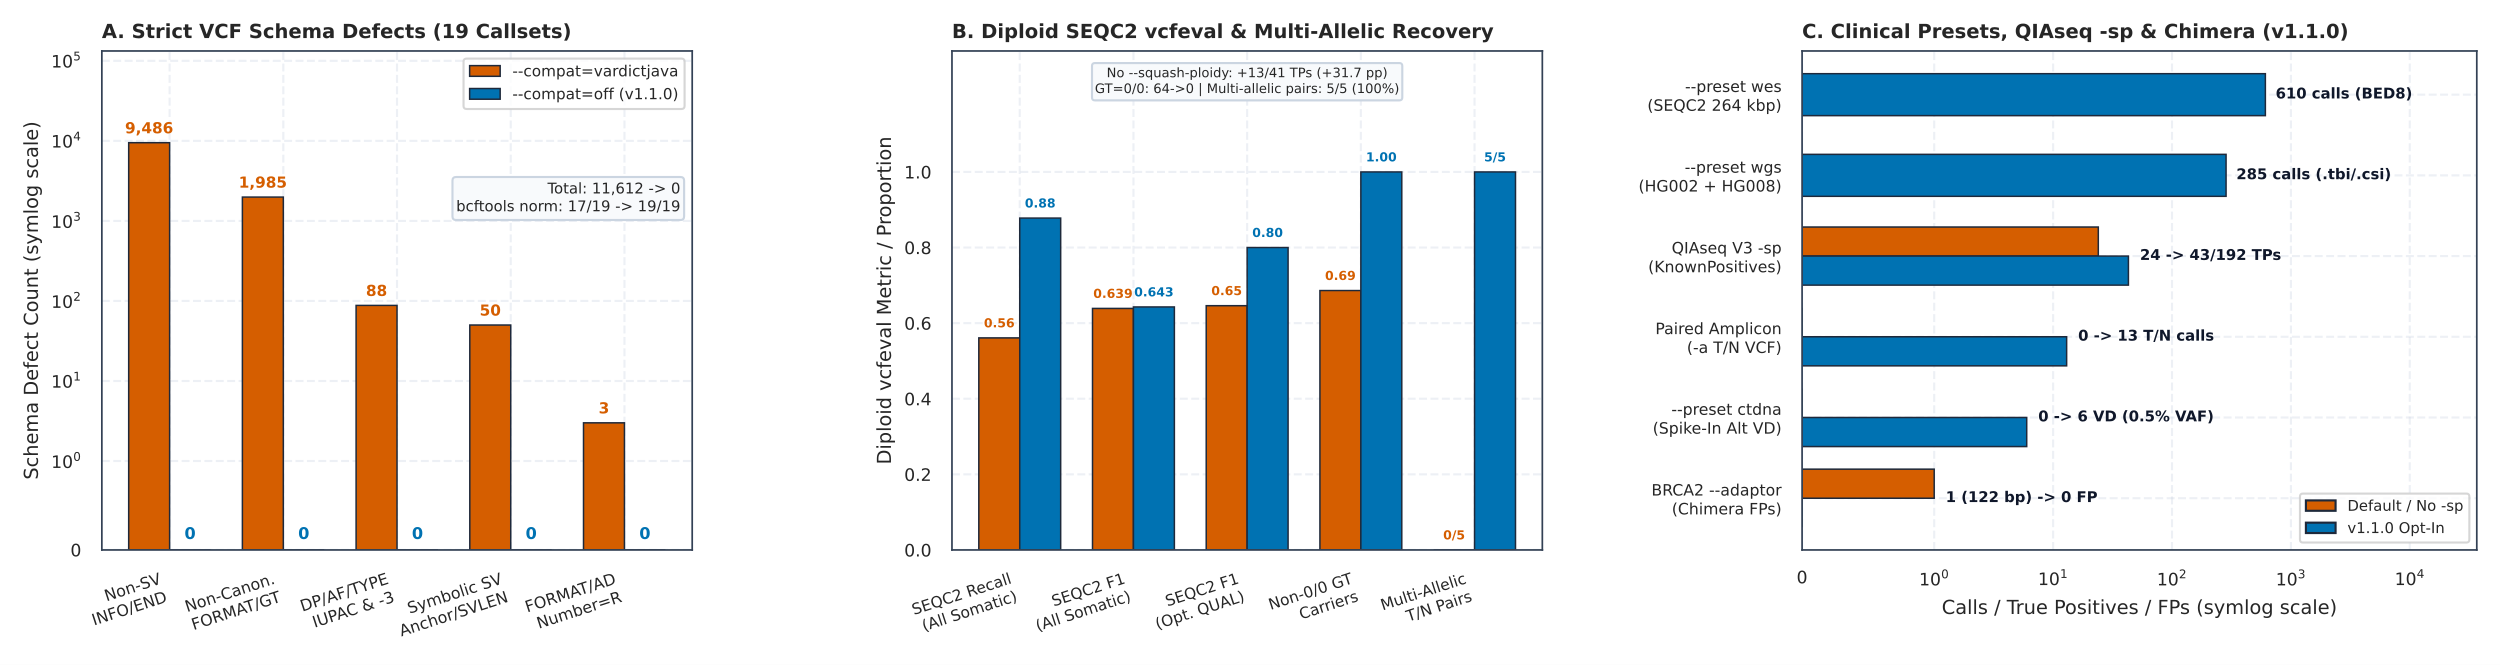
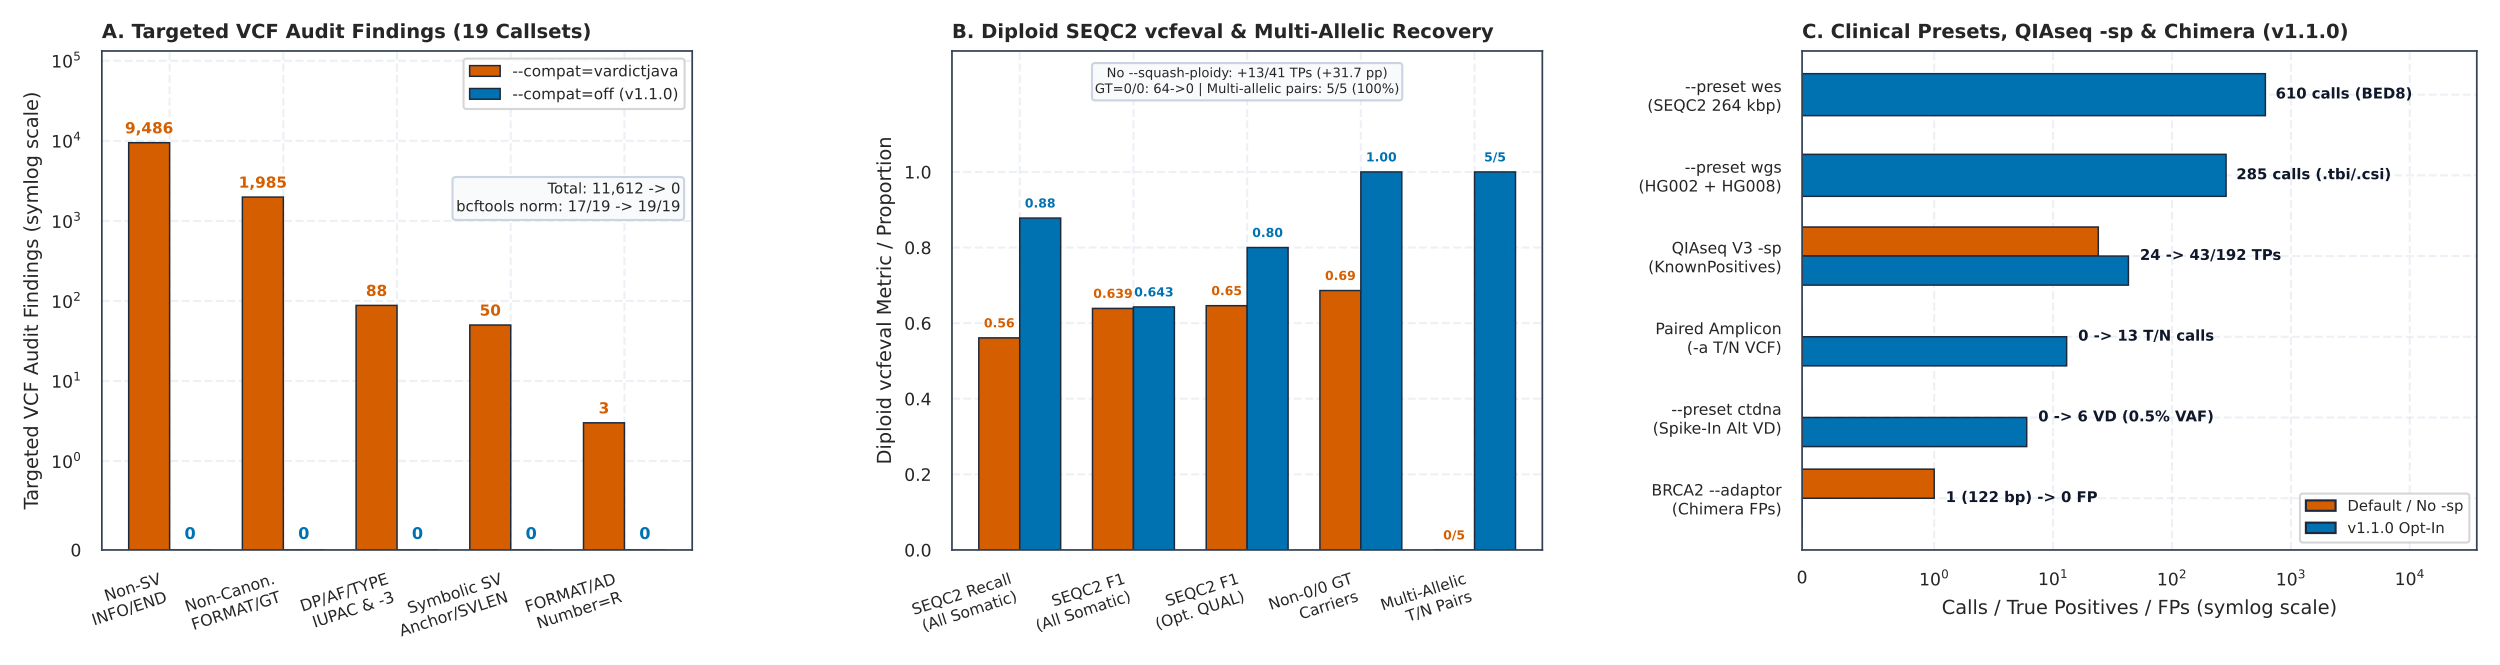
<svg xmlns="http://www.w3.org/2000/svg" width="1163.021pt" height="309.313pt" viewBox="0 0 1163.021 309.313" version="1.1">
  <defs>
    <style type="text/css">*{stroke-linejoin: round; stroke-linecap: butt}</style>
  </defs>
  <g id="figure_1">
    <g id="patch_1">
      <path d="M 0 309.313  L 1163.021 309.313  L 1163.021 0  L 0 0  z " style="fill: #ffffff" />
    </g>
    <g id="axes_1">
      <g id="patch_2">
        <path d="M 47.381 255.843  L 322.021 255.843  L 322.021 23.715  L 47.381 23.715  z " style="fill: #ffffff" />
      </g>
      <g id="matplotlib.axis_1">
        <g id="xtick_1">
          <g id="line2d_1">
            <path d="M 78.907 255.843  L 78.907 23.715  " clip-path="url(#p46b83d0765)" style="fill: none; stroke-dasharray: 3.7,1.6; stroke-dashoffset: 0; stroke: #cbd5e1; stroke-opacity: 0.35" />
          </g>
          <g id="text_1">
            <text style="font-size: 7.4px; font-family: 'DejaVu Sans'; fill: #262626" transform="translate(49.5315 279.7943) rotate(-18)">Non-SV</text>
            <text style="font-size: 7.4px; font-family: 'DejaVu Sans'; fill: #262626" transform="translate(43.69757 291.0283) rotate(-18)">INFO/END</text>
          </g>
        </g>
        <g id="xtick_2">
          <g id="line2d_2">
            <path d="M 131.804 255.843  L 131.804 23.715  " clip-path="url(#p46b83d0765)" style="fill: none; stroke-dasharray: 3.7,1.6; stroke-dashoffset: 0; stroke: #cbd5e1; stroke-opacity: 0.35" />
          </g>
          <g id="text_2">
            <text style="font-size: 7.4px; font-family: 'DejaVu Sans'; fill: #262626" transform="translate(87.01996 284.8008) rotate(-18)">Non-Canon.</text>
            <text style="font-size: 7.4px; font-family: 'DejaVu Sans'; fill: #262626" transform="translate(90.03719 293.1589) rotate(-18)">FORMAT/GT</text>
          </g>
        </g>
        <g id="xtick_3">
          <g id="line2d_3">
            <path d="M 184.701 255.843  L 184.701 23.715  " clip-path="url(#p46b83d0765)" style="fill: none; stroke-dasharray: 3.7,1.6; stroke-dashoffset: 0; stroke: #cbd5e1; stroke-opacity: 0.35" />
          </g>
          <g id="text_3">
            <text style="font-size: 7.4px; font-family: 'DejaVu Sans'; fill: #262626" transform="translate(140.6239 284.571) rotate(-18)">DP/AF/TYPE</text>
            <text style="font-size: 7.4px; font-family: 'DejaVu Sans'; fill: #262626" transform="translate(146.3177 292.0595) rotate(-18)">IUPAC &amp; -3</text>
          </g>
        </g>
        <g id="xtick_4">
          <g id="line2d_4">
            <path d="M 237.598 255.843  L 237.598 23.715  " clip-path="url(#p46b83d0765)" style="fill: none; stroke-dasharray: 3.7,1.6; stroke-dashoffset: 0; stroke: #cbd5e1; stroke-opacity: 0.35" />
          </g>
          <g id="text_4">
            <text style="font-size: 7.4px; font-family: 'DejaVu Sans'; fill: #262626" transform="translate(190.5131 285.5488) rotate(-18)">Symbolic SV</text>
            <text style="font-size: 7.4px; font-family: 'DejaVu Sans'; fill: #262626" transform="translate(186.7291 296.1174) rotate(-18)">Anchor/SVLEN</text>
          </g>
        </g>
        <g id="xtick_5">
          <g id="line2d_5">
            <path d="M 290.495 255.843  L 290.495 23.715  " clip-path="url(#p46b83d0765)" style="fill: none; stroke-dasharray: 3.7,1.6; stroke-dashoffset: 0; stroke: #cbd5e1; stroke-opacity: 0.35" />
          </g>
          <g id="text_5">
            <text style="font-size: 7.4px; font-family: 'DejaVu Sans'; fill: #262626" transform="translate(245.2508 284.9501) rotate(-18)">FORMAT/AD</text>
            <text style="font-size: 7.4px; font-family: 'DejaVu Sans'; fill: #262626" transform="translate(250.6566 292.5328) rotate(-18)">Number=R</text>
          </g>
        </g>
      </g>
      <g id="matplotlib.axis_2">
        <g id="ytick_1">
          <g id="line2d_6">
            <path d="M 47.381 255.843  L 322.021 255.843  " clip-path="url(#p46b83d0765)" style="fill: none; stroke-dasharray: 3.7,1.6; stroke-dashoffset: 0; stroke: #cbd5e1; stroke-opacity: 0.35" />
          </g>
          <g id="text_6">
            <g style="fill: #262626" transform="translate(32.7607 258.8816)">
              <text>
                <tspan x="0" y="-0.062" style="font-size: 8px; font-family: 'DejaVu Sans'; fill: #262626">0</tspan>
              </text>
            </g>
          </g>
        </g>
        <g id="ytick_2">
          <g id="line2d_7">
            <path d="M 47.381 214.472  L 322.021 214.472  " clip-path="url(#p46b83d0765)" style="fill: none; stroke-dasharray: 3.7,1.6; stroke-dashoffset: 0; stroke: #cbd5e1; stroke-opacity: 0.35" />
          </g>
          <g id="text_7">
            <g style="fill: #262626" transform="translate(23.8007 218.2316)">
              <text>
                <tspan x="0" y="-0.54" style="font-size: 8px; font-family: 'DejaVu Sans'; fill: #262626">1</tspan>
                <tspan x="5.09" y="-0.54" style="font-size: 8px; font-family: 'DejaVu Sans'; fill: #262626">0</tspan>
                <tspan x="10.256" y="-3.844" style="font-size: 5.6px; font-family: 'DejaVu Sans'; fill: #262626">0</tspan>
              </text>
            </g>
          </g>
        </g>
        <g id="ytick_3">
          <g id="line2d_8">
            <path d="M 47.381 177.238  L 322.021 177.238  " clip-path="url(#p46b83d0765)" style="fill: none; stroke-dasharray: 3.7,1.6; stroke-dashoffset: 0; stroke: #cbd5e1; stroke-opacity: 0.35" />
          </g>
          <g id="text_8">
            <g style="fill: #262626" transform="translate(23.8007 180.9577)">
              <text>
                <tspan x="0" y="-0.616" style="font-size: 8px; font-family: 'DejaVu Sans'; fill: #262626">1</tspan>
                <tspan x="5.09" y="-0.616" style="font-size: 8px; font-family: 'DejaVu Sans'; fill: #262626">0</tspan>
                <tspan x="10.256" y="-3.92" style="font-size: 5.6px; font-family: 'DejaVu Sans'; fill: #262626">1</tspan>
              </text>
            </g>
          </g>
        </g>
        <g id="ytick_4">
          <g id="line2d_9">
            <path d="M 47.381 140.004  L 322.021 140.004  " clip-path="url(#p46b83d0765)" style="fill: none; stroke-dasharray: 3.7,1.6; stroke-dashoffset: 0; stroke: #cbd5e1; stroke-opacity: 0.35" />
          </g>
          <g id="text_9">
            <g style="fill: #262626" transform="translate(23.8007 143.7638)">
              <text>
                <tspan x="0" y="-0.54" style="font-size: 8px; font-family: 'DejaVu Sans'; fill: #262626">1</tspan>
                <tspan x="5.09" y="-0.54" style="font-size: 8px; font-family: 'DejaVu Sans'; fill: #262626">0</tspan>
                <tspan x="10.256" y="-3.844" style="font-size: 5.6px; font-family: 'DejaVu Sans'; fill: #262626">2</tspan>
              </text>
            </g>
          </g>
        </g>
        <g id="ytick_5">
          <g id="line2d_10">
            <path d="M 47.381 102.77  L 322.021 102.77  " clip-path="url(#p46b83d0765)" style="fill: none; stroke-dasharray: 3.7,1.6; stroke-dashoffset: 0; stroke: #cbd5e1; stroke-opacity: 0.35" />
          </g>
          <g id="text_10">
            <g style="fill: #262626" transform="translate(23.8007 106.53)">
              <text>
                <tspan x="0" y="-0.54" style="font-size: 8px; font-family: 'DejaVu Sans'; fill: #262626">1</tspan>
                <tspan x="5.09" y="-0.54" style="font-size: 8px; font-family: 'DejaVu Sans'; fill: #262626">0</tspan>
                <tspan x="10.256" y="-3.844" style="font-size: 5.6px; font-family: 'DejaVu Sans'; fill: #262626">3</tspan>
              </text>
            </g>
          </g>
        </g>
        <g id="ytick_6">
          <g id="line2d_11">
            <path d="M 47.381 65.536  L 322.021 65.536  " clip-path="url(#p46b83d0765)" style="fill: none; stroke-dasharray: 3.7,1.6; stroke-dashoffset: 0; stroke: #cbd5e1; stroke-opacity: 0.35" />
          </g>
          <g id="text_11">
            <g style="fill: #262626" transform="translate(23.8007 69.25609)">
              <text>
                <tspan x="0" y="-0.616" style="font-size: 8px; font-family: 'DejaVu Sans'; fill: #262626">1</tspan>
                <tspan x="5.09" y="-0.616" style="font-size: 8px; font-family: 'DejaVu Sans'; fill: #262626">0</tspan>
                <tspan x="10.256" y="-3.92" style="font-size: 5.6px; font-family: 'DejaVu Sans'; fill: #262626">4</tspan>
              </text>
            </g>
          </g>
        </g>
        <g id="ytick_7">
          <g id="line2d_12">
            <path d="M 47.381 28.302  L 322.021 28.302  " clip-path="url(#p46b83d0765)" style="fill: none; stroke-dasharray: 3.7,1.6; stroke-dashoffset: 0; stroke: #cbd5e1; stroke-opacity: 0.35" />
          </g>
          <g id="text_12">
            <g style="fill: #262626" transform="translate(23.8007 32.02221)">
              <text>
                <tspan x="0" y="-0.616" style="font-size: 8px; font-family: 'DejaVu Sans'; fill: #262626">1</tspan>
                <tspan x="5.09" y="-0.616" style="font-size: 8px; font-family: 'DejaVu Sans'; fill: #262626">0</tspan>
                <tspan x="10.256" y="-3.92" style="font-size: 5.6px; font-family: 'DejaVu Sans'; fill: #262626">5</tspan>
              </text>
            </g>
          </g>
        </g>
        <g id="text_13">
-           <text style="font-size: 9px; font-family: 'DejaVu Sans'; text-anchor: middle; fill: #262626" x="17.639" y="139.779" transform="rotate(-90 17.63859 139.7786)">Schema Defect Count (symlog scale)</text>
+           <text style="font-size: 9px; font-family: 'DejaVu Sans'; text-anchor: middle; fill: #262626" x="17.639" y="139.779" transform="rotate(-90 17.63859 139.7786)">Targeted VCF Audit Findings (symlog scale)</text>
        </g>
      </g>
      <g id="patch_3">
        <path d="M 59.864 255.843  L 78.907 255.843  L 78.907 66.389  L 59.864 66.389  z " clip-path="url(#p46b83d0765)" style="fill: #d55e00; stroke: #1e293b; stroke-width: 0.7; stroke-linejoin: miter" />
      </g>
      <g id="patch_4">
        <path d="M 112.761 255.843  L 131.804 255.843  L 131.804 91.683  L 112.761 91.683  z " clip-path="url(#p46b83d0765)" style="fill: #d55e00; stroke: #1e293b; stroke-width: 0.7; stroke-linejoin: miter" />
      </g>
      <g id="patch_5">
        <path d="M 165.658 255.843  L 184.701 255.843  L 184.701 142.071  L 165.658 142.071  z " clip-path="url(#p46b83d0765)" style="fill: #d55e00; stroke: #1e293b; stroke-width: 0.7; stroke-linejoin: miter" />
      </g>
      <g id="patch_6">
        <path d="M 218.555 255.843  L 237.598 255.843  L 237.598 151.212  L 218.555 151.212  z " clip-path="url(#p46b83d0765)" style="fill: #d55e00; stroke: #1e293b; stroke-width: 0.7; stroke-linejoin: miter" />
      </g>
      <g id="patch_7">
        <path d="M 271.452 255.843  L 290.495 255.843  L 290.495 196.707  L 271.452 196.707  z " clip-path="url(#p46b83d0765)" style="fill: #d55e00; stroke: #1e293b; stroke-width: 0.7; stroke-linejoin: miter" />
      </g>
      <g id="patch_8">
        <path d="M 78.907 255.843  L 97.95 255.843  L 97.95 255.843  L 78.907 255.843  z " clip-path="url(#p46b83d0765)" style="fill: #0072b2; stroke: #1e293b; stroke-width: 0.7; stroke-linejoin: miter" />
      </g>
      <g id="patch_9">
        <path d="M 131.804 255.843  L 150.847 255.843  L 150.847 255.843  L 131.804 255.843  z " clip-path="url(#p46b83d0765)" style="fill: #0072b2; stroke: #1e293b; stroke-width: 0.7; stroke-linejoin: miter" />
      </g>
      <g id="patch_10">
        <path d="M 184.701 255.843  L 203.744 255.843  L 203.744 255.843  L 184.701 255.843  z " clip-path="url(#p46b83d0765)" style="fill: #0072b2; stroke: #1e293b; stroke-width: 0.7; stroke-linejoin: miter" />
      </g>
      <g id="patch_11">
        <path d="M 237.598 255.843  L 256.641 255.843  L 256.641 255.843  L 237.598 255.843  z " clip-path="url(#p46b83d0765)" style="fill: #0072b2; stroke: #1e293b; stroke-width: 0.7; stroke-linejoin: miter" />
      </g>
      <g id="patch_12">
        <path d="M 290.495 255.843  L 309.538 255.843  L 309.538 255.843  L 290.495 255.843  z " clip-path="url(#p46b83d0765)" style="fill: #0072b2; stroke: #1e293b; stroke-width: 0.7; stroke-linejoin: miter" />
      </g>
      <g id="patch_13">
        <path d="M 47.381 255.843  L 47.381 23.715  " style="fill: none; stroke: #334155; stroke-width: 0.8; stroke-linejoin: miter; stroke-linecap: square" />
      </g>
      <g id="patch_14">
        <path d="M 322.021 255.843  L 322.021 23.715  " style="fill: none; stroke: #334155; stroke-width: 0.8; stroke-linejoin: miter; stroke-linecap: square" />
      </g>
      <g id="patch_15">
        <path d="M 47.381 255.843  L 322.021 255.843  " style="fill: none; stroke: #334155; stroke-width: 0.8; stroke-linejoin: miter; stroke-linecap: square" />
      </g>
      <g id="patch_16">
        <path d="M 47.381 23.715  L 322.021 23.715  " style="fill: none; stroke: #334155; stroke-width: 0.8; stroke-linejoin: miter; stroke-linecap: square" />
      </g>
      <g id="text_14">
        <text style="font-weight: 700; font-size: 7.1px; font-family: 'DejaVu Sans'; text-anchor: middle; fill: #d55e00" x="69.386" y="62.007" transform="rotate(-0 69.38581 62.00726)">9,486</text>
      </g>
      <g id="text_15">
        <text style="font-weight: 700; font-size: 7.1px; font-family: 'DejaVu Sans'; text-anchor: middle; fill: #d55e00" x="122.283" y="87.301" transform="rotate(-0 122.2827 87.30108)">1,985</text>
      </g>
      <g id="text_16">
        <text style="font-weight: 700; font-size: 7.1px; font-family: 'DejaVu Sans'; text-anchor: middle; fill: #d55e00" x="175.18" y="137.689" transform="rotate(-0 175.1796 137.6889)">88</text>
      </g>
      <g id="text_17">
        <text style="font-weight: 700; font-size: 7.1px; font-family: 'DejaVu Sans'; text-anchor: middle; fill: #d55e00" x="228.076" y="146.83" transform="rotate(-0 228.0765 146.8302)">50</text>
      </g>
      <g id="text_18">
        <text style="font-weight: 700; font-size: 7.1px; font-family: 'DejaVu Sans'; text-anchor: middle; fill: #d55e00" x="280.973" y="192.324" transform="rotate(-0 280.9733 192.3244)">3</text>
      </g>
      <g id="text_19">
        <text style="font-weight: 700; font-size: 7.5px; font-family: 'DejaVu Sans'; text-anchor: middle; fill: #0072b2" x="88.429" y="250.731" transform="rotate(-0 88.42869 250.7311)">0</text>
      </g>
      <g id="text_20">
        <text style="font-weight: 700; font-size: 7.5px; font-family: 'DejaVu Sans'; text-anchor: middle; fill: #0072b2" x="141.326" y="250.731" transform="rotate(-0 141.3256 250.7311)">0</text>
      </g>
      <g id="text_21">
        <text style="font-weight: 700; font-size: 7.5px; font-family: 'DejaVu Sans'; text-anchor: middle; fill: #0072b2" x="194.222" y="250.731" transform="rotate(-0 194.2225 250.7311)">0</text>
      </g>
      <g id="text_22">
        <text style="font-weight: 700; font-size: 7.5px; font-family: 'DejaVu Sans'; text-anchor: middle; fill: #0072b2" x="247.119" y="250.731" transform="rotate(-0 247.1193 250.7311)">0</text>
      </g>
      <g id="text_23">
        <text style="font-weight: 700; font-size: 7.5px; font-family: 'DejaVu Sans'; text-anchor: middle; fill: #0072b2" x="300.016" y="250.731" transform="rotate(-0 300.0162 250.7311)">0</text>
      </g>
      <g id="text_24">
        <g id="patch_17">
          <path d="M 212.217 102.357  L 316.529 102.357  Q 318.254 102.357 318.254 100.632  L 318.254 84.068  Q 318.254 82.343 316.529 82.343  L 212.217 82.343  Q 210.492 82.343 210.492 84.068  L 210.492 100.632  Q 210.492 102.357 212.217 102.357  z " style="fill: #f8fafc; stroke: #cbd5e1; stroke-linejoin: miter" />
        </g>
        <text style="font-size: 6.9px; font-family: 'DejaVu Sans'; fill: #262626" transform="translate(254.7056 90.00145)">Total: 11,612 -&gt; 0</text>
        <text style="font-size: 6.9px; font-family: 'DejaVu Sans'; fill: #262626" transform="translate(212.2167 98.28334)">bcftools norm: 17/19 -&gt; 19/19</text>
      </g>
      <g id="text_25">
-         <text style="font-weight: 700; font-size: 9.1px; font-family: 'DejaVu Sans'; text-anchor: start; fill: #262626" x="47.381" y="17.715" transform="rotate(-0 47.3807 17.71458)">A. Strict VCF Schema Defects (19 Callsets)</text>
+         <text style="font-weight: 700; font-size: 9.1px; font-family: 'DejaVu Sans'; text-anchor: start; fill: #262626" x="47.381" y="17.715" transform="rotate(-0 47.3807 17.71458)">A. Targeted VCF Audit Findings (19 Callsets)</text>
      </g>
      <g id="legend_1">
        <g id="patch_18">
          <path d="M 217.061 50.696  L 317.051 50.696  Q 318.471 50.696 318.471 49.276  L 318.471 28.685  Q 318.471 27.265 317.051 27.265  L 217.061 27.265  Q 215.641 27.265 215.641 28.685  L 215.641 49.276  Q 215.641 50.696 217.061 50.696  z " style="fill: #ffffff; opacity: 0.8; stroke: #cccccc; stroke-linejoin: miter" />
        </g>
        <g id="patch_19">
          <path d="M 218.481 35.499  L 232.681 35.499  L 232.681 30.529  L 218.481 30.529  z " style="fill: #d55e00; stroke: #1e293b; stroke-width: 0.7; stroke-linejoin: miter" />
        </g>
        <g id="text_26">
          <text style="font-size: 7.1px; font-family: 'DejaVu Sans'; text-anchor: start; fill: #262626" x="238.361" y="35.499" transform="rotate(-0 238.3611 35.49947)">--compat=vardictjava</text>
        </g>
        <g id="patch_20">
          <path d="M 218.481 46.15  L 232.681 46.15  L 232.681 41.18  L 218.481 41.18  z " style="fill: #0072b2; stroke: #1e293b; stroke-width: 0.7; stroke-linejoin: miter" />
        </g>
        <g id="text_27">
          <text style="font-size: 7.1px; font-family: 'DejaVu Sans'; text-anchor: start; fill: #262626" x="238.361" y="46.15" transform="rotate(-0 238.3611 46.15002)">--compat=off (v1.1.0)</text>
        </g>
      </g>
    </g>
    <g id="axes_2">
      <g id="patch_21">
        <path d="M 442.863 255.843  L 717.504 255.843  L 717.504 23.715  L 442.863 23.715  z " style="fill: #ffffff" />
      </g>
      <g id="matplotlib.axis_3">
        <g id="xtick_6">
          <g id="line2d_13">
            <path d="M 474.39 255.843  L 474.39 23.715  " clip-path="url(#p651bcf55bf)" style="fill: none; stroke-dasharray: 3.7,1.6; stroke-dashoffset: 0; stroke: #cbd5e1; stroke-opacity: 0.35" />
          </g>
          <g id="text_28">
            <text style="font-size: 7.2px; font-family: 'DejaVu Sans'; fill: #262626" transform="translate(425.1526 286.1155) rotate(-18)">SEQC2 Recall</text>
            <text style="font-size: 7.2px; font-family: 'DejaVu Sans'; fill: #262626" transform="translate(429.8688 293.6698) rotate(-18)">(All Somatic)</text>
          </g>
        </g>
        <g id="xtick_7">
          <g id="line2d_14">
            <path d="M 527.287 255.843  L 527.287 23.715  " clip-path="url(#p651bcf55bf)" style="fill: none; stroke-dasharray: 3.7,1.6; stroke-dashoffset: 0; stroke: #cbd5e1; stroke-opacity: 0.35" />
          </g>
          <g id="text_29">
            <text style="font-size: 7.2px; font-family: 'DejaVu Sans'; fill: #262626" transform="translate(490.1847 282.172) rotate(-18)">SEQC2 F1</text>
            <text style="font-size: 7.2px; font-family: 'DejaVu Sans'; fill: #262626" transform="translate(482.7657 293.6693) rotate(-18)">(All Somatic)</text>
          </g>
        </g>
        <g id="xtick_8">
          <g id="line2d_15">
            <path d="M 580.184 255.843  L 580.184 23.715  " clip-path="url(#p651bcf55bf)" style="fill: none; stroke-dasharray: 3.7,1.6; stroke-dashoffset: 0; stroke: #cbd5e1; stroke-opacity: 0.35" />
          </g>
          <g id="text_30">
            <text style="font-size: 7.2px; font-family: 'DejaVu Sans'; fill: #262626" transform="translate(543.0818 282.172) rotate(-18)">SEQC2 F1</text>
            <text style="font-size: 7.2px; font-family: 'DejaVu Sans'; fill: #262626" transform="translate(538.407 292.777) rotate(-18)">(Opt. QUAL)</text>
          </g>
        </g>
        <g id="xtick_9">
          <g id="line2d_16">
            <path d="M 633.08 255.843  L 633.08 23.715  " clip-path="url(#p651bcf55bf)" style="fill: none; stroke-dasharray: 3.7,1.6; stroke-dashoffset: 0; stroke: #cbd5e1; stroke-opacity: 0.35" />
          </g>
          <g id="text_31">
            <text style="font-size: 7.2px; font-family: 'DejaVu Sans'; fill: #262626" transform="translate(591.0889 283.7607) rotate(-18)">Non-0/0 GT</text>
            <text style="font-size: 7.2px; font-family: 'DejaVu Sans'; fill: #262626" transform="translate(605.3372 288.2179) rotate(-18)">Carriers</text>
          </g>
        </g>
        <g id="xtick_10">
          <g id="line2d_17">
            <path d="M 685.977 255.843  L 685.977 23.715  " clip-path="url(#p651bcf55bf)" style="fill: none; stroke-dasharray: 3.7,1.6; stroke-dashoffset: 0; stroke: #cbd5e1; stroke-opacity: 0.35" />
          </g>
          <g id="text_32">
            <text style="font-size: 7.2px; font-family: 'DejaVu Sans'; fill: #262626" transform="translate(643.2208 284.0098) rotate(-18)">Multi-Allelic</text>
            <text style="font-size: 7.2px; font-family: 'DejaVu Sans'; fill: #262626" transform="translate(655.1291 289.2273) rotate(-18)">T/N Pairs</text>
          </g>
        </g>
      </g>
      <g id="matplotlib.axis_4">
        <g id="ytick_8">
          <g id="line2d_18">
            <path d="M 442.863 255.843  L 717.504 255.843  " clip-path="url(#p651bcf55bf)" style="fill: none; stroke-dasharray: 3.7,1.6; stroke-dashoffset: 0; stroke: #cbd5e1; stroke-opacity: 0.35" />
          </g>
          <g id="text_33">
            <text style="font-size: 8px; font-family: 'DejaVu Sans'; text-anchor: end; fill: #262626" x="433.363" y="258.882" transform="rotate(-0 433.3632 258.8816)">0.0</text>
          </g>
        </g>
        <g id="ytick_9">
          <g id="line2d_19">
            <path d="M 442.863 220.672  L 717.504 220.672  " clip-path="url(#p651bcf55bf)" style="fill: none; stroke-dasharray: 3.7,1.6; stroke-dashoffset: 0; stroke: #cbd5e1; stroke-opacity: 0.35" />
          </g>
          <g id="text_34">
            <text style="font-size: 8px; font-family: 'DejaVu Sans'; text-anchor: end; fill: #262626" x="433.363" y="223.711" transform="rotate(-0 433.3632 223.7107)">0.2</text>
          </g>
        </g>
        <g id="ytick_10">
          <g id="line2d_20">
            <path d="M 442.863 185.501  L 717.504 185.501  " clip-path="url(#p651bcf55bf)" style="fill: none; stroke-dasharray: 3.7,1.6; stroke-dashoffset: 0; stroke: #cbd5e1; stroke-opacity: 0.35" />
          </g>
          <g id="text_35">
            <text style="font-size: 8px; font-family: 'DejaVu Sans'; text-anchor: end; fill: #262626" x="433.363" y="188.54" transform="rotate(-0 433.3632 188.5398)">0.4</text>
          </g>
        </g>
        <g id="ytick_11">
          <g id="line2d_21">
            <path d="M 442.863 150.33  L 717.504 150.33  " clip-path="url(#p651bcf55bf)" style="fill: none; stroke-dasharray: 3.7,1.6; stroke-dashoffset: 0; stroke: #cbd5e1; stroke-opacity: 0.35" />
          </g>
          <g id="text_36">
            <text style="font-size: 8px; font-family: 'DejaVu Sans'; text-anchor: end; fill: #262626" x="433.363" y="153.369" transform="rotate(-0 433.3632 153.3689)">0.6</text>
          </g>
        </g>
        <g id="ytick_12">
          <g id="line2d_22">
            <path d="M 442.863 115.159  L 717.504 115.159  " clip-path="url(#p651bcf55bf)" style="fill: none; stroke-dasharray: 3.7,1.6; stroke-dashoffset: 0; stroke: #cbd5e1; stroke-opacity: 0.35" />
          </g>
          <g id="text_37">
            <text style="font-size: 8px; font-family: 'DejaVu Sans'; text-anchor: end; fill: #262626" x="433.363" y="118.198" transform="rotate(-0 433.3632 118.198)">0.8</text>
          </g>
        </g>
        <g id="ytick_13">
          <g id="line2d_23">
            <path d="M 442.863 79.988  L 717.504 79.988  " clip-path="url(#p651bcf55bf)" style="fill: none; stroke-dasharray: 3.7,1.6; stroke-dashoffset: 0; stroke: #cbd5e1; stroke-opacity: 0.35" />
          </g>
          <g id="text_38">
            <text style="font-size: 8px; font-family: 'DejaVu Sans'; text-anchor: end; fill: #262626" x="433.363" y="83.027" transform="rotate(-0 433.3632 83.0271)">1.0</text>
          </g>
        </g>
        <g id="text_39">
          <text style="font-size: 9px; font-family: 'DejaVu Sans'; text-anchor: middle; fill: #262626" x="414.479" y="139.779" transform="rotate(-90 414.4786 139.7786)">Diploid vcfeval Metric / Proportion</text>
        </g>
      </g>
      <g id="patch_22">
        <path d="M 455.347 255.843  L 474.39 255.843  L 474.39 157.188  L 455.347 157.188  z " clip-path="url(#p651bcf55bf)" style="fill: #d55e00; stroke: #1e293b; stroke-width: 0.7; stroke-linejoin: miter" />
      </g>
      <g id="patch_23">
        <path d="M 508.244 255.843  L 527.287 255.843  L 527.287 143.489  L 508.244 143.489  z " clip-path="url(#p651bcf55bf)" style="fill: #d55e00; stroke: #1e293b; stroke-width: 0.7; stroke-linejoin: miter" />
      </g>
      <g id="patch_24">
        <path d="M 561.141 255.843  L 580.184 255.843  L 580.184 142.205  L 561.141 142.205  z " clip-path="url(#p651bcf55bf)" style="fill: #d55e00; stroke: #1e293b; stroke-width: 0.7; stroke-linejoin: miter" />
      </g>
      <g id="patch_25">
        <path d="M 614.038 255.843  L 633.08 255.843  L 633.08 135.158  L 614.038 135.158  z " clip-path="url(#p651bcf55bf)" style="fill: #d55e00; stroke: #1e293b; stroke-width: 0.7; stroke-linejoin: miter" />
      </g>
      <g id="patch_26">
        <path d="M 666.934 255.843  L 685.977 255.843  L 685.977 255.843  L 666.934 255.843  z " clip-path="url(#p651bcf55bf)" style="fill: #d55e00; stroke: #1e293b; stroke-width: 0.7; stroke-linejoin: miter" />
      </g>
      <g id="patch_27">
        <path d="M 474.39 255.843  L 493.433 255.843  L 493.433 101.442  L 474.39 101.442  z " clip-path="url(#p651bcf55bf)" style="fill: #0072b2; stroke: #1e293b; stroke-width: 0.7; stroke-linejoin: miter" />
      </g>
      <g id="patch_28">
        <path d="M 527.287 255.843  L 546.33 255.843  L 546.33 142.786  L 527.287 142.786  z " clip-path="url(#p651bcf55bf)" style="fill: #0072b2; stroke: #1e293b; stroke-width: 0.7; stroke-linejoin: miter" />
      </g>
      <g id="patch_29">
        <path d="M 580.184 255.843  L 599.226 255.843  L 599.226 115.159  L 580.184 115.159  z " clip-path="url(#p651bcf55bf)" style="fill: #0072b2; stroke: #1e293b; stroke-width: 0.7; stroke-linejoin: miter" />
      </g>
      <g id="patch_30">
        <path d="M 633.08 255.843  L 652.123 255.843  L 652.123 79.988  L 633.08 79.988  z " clip-path="url(#p651bcf55bf)" style="fill: #0072b2; stroke: #1e293b; stroke-width: 0.7; stroke-linejoin: miter" />
      </g>
      <g id="patch_31">
        <path d="M 685.977 255.843  L 705.02 255.843  L 705.02 79.988  L 685.977 79.988  z " clip-path="url(#p651bcf55bf)" style="fill: #0072b2; stroke: #1e293b; stroke-width: 0.7; stroke-linejoin: miter" />
      </g>
      <g id="patch_32">
        <path d="M 442.863 255.843  L 442.863 23.715  " style="fill: none; stroke: #334155; stroke-width: 0.8; stroke-linejoin: miter; stroke-linecap: square" />
      </g>
      <g id="patch_33">
        <path d="M 717.504 255.843  L 717.504 23.715  " style="fill: none; stroke: #334155; stroke-width: 0.8; stroke-linejoin: miter; stroke-linecap: square" />
      </g>
      <g id="patch_34">
        <path d="M 442.863 255.843  L 717.504 255.843  " style="fill: none; stroke: #334155; stroke-width: 0.8; stroke-linejoin: miter; stroke-linecap: square" />
      </g>
      <g id="patch_35">
        <path d="M 442.863 23.715  L 717.504 23.715  " style="fill: none; stroke: #334155; stroke-width: 0.8; stroke-linejoin: miter; stroke-linecap: square" />
      </g>
      <g id="text_40">
        <text style="font-weight: 700; font-size: 5.8px; font-family: 'DejaVu Sans'; text-anchor: middle; fill: #d55e00" x="464.868" y="152.278" transform="rotate(-0 464.8683 152.2777)">0.56</text>
      </g>
      <g id="text_41">
        <text style="font-weight: 700; font-size: 5.8px; font-family: 'DejaVu Sans'; text-anchor: middle; fill: #d55e00" x="517.765" y="138.579" transform="rotate(-0 517.7652 138.5787)">0.639</text>
      </g>
      <g id="text_42">
        <text style="font-weight: 700; font-size: 5.8px; font-family: 'DejaVu Sans'; text-anchor: middle; fill: #d55e00" x="570.662" y="137.295" transform="rotate(-0 570.6621 137.2949)">0.65</text>
      </g>
      <g id="text_43">
        <text style="font-weight: 700; font-size: 5.8px; font-family: 'DejaVu Sans'; text-anchor: middle; fill: #d55e00" x="623.559" y="130.248" transform="rotate(-0 623.559 130.2476)">0.69</text>
      </g>
      <g id="text_44">
        <text style="font-weight: 700; font-size: 5.8px; font-family: 'DejaVu Sans'; text-anchor: middle; fill: #d55e00" x="676.456" y="250.932" transform="rotate(-0 676.4558 250.9321)">0/5</text>
      </g>
      <g id="text_45">
        <text style="font-weight: 700; font-size: 5.8px; font-family: 'DejaVu Sans'; text-anchor: middle; fill: #0072b2" x="483.911" y="96.532" transform="rotate(-0 483.9112 96.53184)">0.88</text>
      </g>
      <g id="text_46">
        <text style="font-weight: 700; font-size: 5.8px; font-family: 'DejaVu Sans'; text-anchor: middle; fill: #0072b2" x="536.808" y="137.875" transform="rotate(-0 536.8081 137.8752)">0.643</text>
      </g>
      <g id="text_47">
        <text style="font-weight: 700; font-size: 5.8px; font-family: 'DejaVu Sans'; text-anchor: middle; fill: #0072b2" x="589.705" y="110.248" transform="rotate(-0 589.705 110.2485)">0.80</text>
      </g>
      <g id="text_48">
        <text style="font-weight: 700; font-size: 5.8px; font-family: 'DejaVu Sans'; text-anchor: middle; fill: #0072b2" x="642.602" y="75.078" transform="rotate(-0 642.6018 75.07758)">1.00</text>
      </g>
      <g id="text_49">
        <text style="font-weight: 700; font-size: 5.8px; font-family: 'DejaVu Sans'; text-anchor: middle; fill: #0072b2" x="695.499" y="75.078" transform="rotate(-0 695.4987 75.07758)">5/5</text>
      </g>
      <g id="text_50">
        <g id="patch_36">
          <path d="M 509.354 46.69  L 651.013 46.69  Q 652.355 46.69 652.355 45.348  L 652.355 30.678  Q 652.355 29.336 651.013 29.336  L 509.354 29.336  Q 508.012 29.336 508.012 30.678  L 508.012 45.348  Q 508.012 46.69 509.354 46.69  z " style="fill: #f8fafc; stroke: #cbd5e1; stroke-linejoin: miter" />
        </g>
        <text style="font-size: 6.1px; font-family: 'DejaVu Sans'; fill: #262626" transform="translate(514.8125 35.92406)">No --squash-ploidy: +13/41 TPs (+31.7 pp)</text>
        <text style="font-size: 6.1px; font-family: 'DejaVu Sans'; fill: #262626" transform="translate(509.3544 43.27242)">GT=0/0: 64-&gt;0 | Multi-allelic pairs: 5/5 (100%)</text>
      </g>
      <g id="text_51">
        <text style="font-weight: 700; font-size: 9.1px; font-family: 'DejaVu Sans'; text-anchor: start; fill: #262626" x="442.863" y="17.715" transform="rotate(-0 442.8632 17.71458)">B. Diploid SEQC2 vcfeval &amp; Multi-Allelic Recovery</text>
      </g>
    </g>
    <g id="axes_3">
      <g id="patch_37">
        <path d="M 838.346 255.843  L 1152.221 255.843  L 1152.221 23.715  L 838.346 23.715  z " style="fill: #ffffff" />
      </g>
      <g id="matplotlib.axis_5">
        <g id="xtick_11">
          <g id="line2d_24">
            <path d="M 838.346 255.843  L 838.346 23.715  " clip-path="url(#p02331c01e7)" style="fill: none; stroke-dasharray: 3.7,1.6; stroke-dashoffset: 0; stroke: #cbd5e1; stroke-opacity: 0.35" />
          </g>
          <g id="text_52">
            <g style="fill: #262626" transform="translate(835.7857 271.4207)">
              <text>
                <tspan x="0" y="-0.062" style="font-size: 8px; font-family: 'DejaVu Sans'; fill: #262626">0</tspan>
              </text>
            </g>
          </g>
        </g>
        <g id="xtick_12">
          <g id="line2d_25">
            <path d="M 899.804 255.843  L 899.804 23.715  " clip-path="url(#p02331c01e7)" style="fill: none; stroke-dasharray: 3.7,1.6; stroke-dashoffset: 0; stroke: #cbd5e1; stroke-opacity: 0.35" />
          </g>
          <g id="text_53">
            <g style="fill: #262626" transform="translate(892.7639 272.8626)">
              <text>
                <tspan x="0" y="-0.54" style="font-size: 8px; font-family: 'DejaVu Sans'; fill: #262626">1</tspan>
                <tspan x="5.09" y="-0.54" style="font-size: 8px; font-family: 'DejaVu Sans'; fill: #262626">0</tspan>
                <tspan x="10.256" y="-3.844" style="font-size: 5.6px; font-family: 'DejaVu Sans'; fill: #262626">0</tspan>
              </text>
            </g>
          </g>
        </g>
        <g id="xtick_13">
          <g id="line2d_26">
            <path d="M 955.116 255.843  L 955.116 23.715  " clip-path="url(#p02331c01e7)" style="fill: none; stroke-dasharray: 3.7,1.6; stroke-dashoffset: 0; stroke: #cbd5e1; stroke-opacity: 0.35" />
          </g>
          <g id="text_54">
            <g style="fill: #262626" transform="translate(948.0762 272.7826)">
              <text>
                <tspan x="0" y="-0.616" style="font-size: 8px; font-family: 'DejaVu Sans'; fill: #262626">1</tspan>
                <tspan x="5.09" y="-0.616" style="font-size: 8px; font-family: 'DejaVu Sans'; fill: #262626">0</tspan>
                <tspan x="10.256" y="-3.92" style="font-size: 5.6px; font-family: 'DejaVu Sans'; fill: #262626">1</tspan>
              </text>
            </g>
          </g>
        </g>
        <g id="xtick_14">
          <g id="line2d_27">
            <path d="M 1010.429 255.843  L 1010.429 23.715  " clip-path="url(#p02331c01e7)" style="fill: none; stroke-dasharray: 3.7,1.6; stroke-dashoffset: 0; stroke: #cbd5e1; stroke-opacity: 0.35" />
          </g>
          <g id="text_55">
            <g style="fill: #262626" transform="translate(1003.389 272.8626)">
              <text>
                <tspan x="0" y="-0.54" style="font-size: 8px; font-family: 'DejaVu Sans'; fill: #262626">1</tspan>
                <tspan x="5.09" y="-0.54" style="font-size: 8px; font-family: 'DejaVu Sans'; fill: #262626">0</tspan>
                <tspan x="10.256" y="-3.844" style="font-size: 5.6px; font-family: 'DejaVu Sans'; fill: #262626">2</tspan>
              </text>
            </g>
          </g>
        </g>
        <g id="xtick_15">
          <g id="line2d_28">
            <path d="M 1065.741 255.843  L 1065.741 23.715  " clip-path="url(#p02331c01e7)" style="fill: none; stroke-dasharray: 3.7,1.6; stroke-dashoffset: 0; stroke: #cbd5e1; stroke-opacity: 0.35" />
          </g>
          <g id="text_56">
            <g style="fill: #262626" transform="translate(1058.701 272.8626)">
              <text>
                <tspan x="0" y="-0.54" style="font-size: 8px; font-family: 'DejaVu Sans'; fill: #262626">1</tspan>
                <tspan x="5.09" y="-0.54" style="font-size: 8px; font-family: 'DejaVu Sans'; fill: #262626">0</tspan>
                <tspan x="10.256" y="-3.844" style="font-size: 5.6px; font-family: 'DejaVu Sans'; fill: #262626">3</tspan>
              </text>
            </g>
          </g>
        </g>
        <g id="xtick_16">
          <g id="line2d_29">
            <path d="M 1121.053 255.843  L 1121.053 23.715  " clip-path="url(#p02331c01e7)" style="fill: none; stroke-dasharray: 3.7,1.6; stroke-dashoffset: 0; stroke: #cbd5e1; stroke-opacity: 0.35" />
          </g>
          <g id="text_57">
            <g style="fill: #262626" transform="translate(1114.013 272.7826)">
              <text>
                <tspan x="0" y="-0.616" style="font-size: 8px; font-family: 'DejaVu Sans'; fill: #262626">1</tspan>
                <tspan x="5.09" y="-0.616" style="font-size: 8px; font-family: 'DejaVu Sans'; fill: #262626">0</tspan>
                <tspan x="10.256" y="-3.92" style="font-size: 5.6px; font-family: 'DejaVu Sans'; fill: #262626">4</tspan>
              </text>
            </g>
          </g>
        </g>
        <g id="text_58">
          <text style="font-size: 9px; font-family: 'DejaVu Sans'; text-anchor: middle; fill: #262626" x="995.283" y="285.623" transform="rotate(-0 995.2832 285.623)">Calls / True Positives / FPs (symlog scale)</text>
        </g>
      </g>
      <g id="matplotlib.axis_6">
        <g id="ytick_14">
          <g id="line2d_30">
            <path d="M 838.346 44.029  L 1152.221 44.029  " clip-path="url(#p02331c01e7)" style="fill: none; stroke-dasharray: 3.7,1.6; stroke-dashoffset: 0; stroke: #cbd5e1; stroke-opacity: 0.35" />
          </g>
          <g id="text_59">
            <text style="font-size: 7.3px; font-family: 'DejaVu Sans'; fill: #262626" transform="translate(783.8709 42.7861)">--preset wes</text>
            <text style="font-size: 7.3px; font-family: 'DejaVu Sans'; fill: #262626" transform="translate(766.344 51.54809)">(SEQC2 264 kbp)</text>
          </g>
        </g>
        <g id="ytick_15">
          <g id="line2d_31">
            <path d="M 838.346 81.578  L 1152.221 81.578  " clip-path="url(#p02331c01e7)" style="fill: none; stroke-dasharray: 3.7,1.6; stroke-dashoffset: 0; stroke: #cbd5e1; stroke-opacity: 0.35" />
          </g>
          <g id="text_60">
            <text style="font-size: 7.3px; font-family: 'DejaVu Sans'; fill: #262626" transform="translate(783.7283 80.3354)">--preset wgs</text>
            <text style="font-size: 7.3px; font-family: 'DejaVu Sans'; fill: #262626" transform="translate(762.2321 89.09682)">(HG002 + HG008)</text>
          </g>
        </g>
        <g id="ytick_16">
          <g id="line2d_32">
            <path d="M 838.346 119.127  L 1152.221 119.127  " clip-path="url(#p02331c01e7)" style="fill: none; stroke-dasharray: 3.7,1.6; stroke-dashoffset: 0; stroke: #cbd5e1; stroke-opacity: 0.35" />
          </g>
          <g id="text_61">
            <text style="font-size: 7.3px; font-family: 'DejaVu Sans'; fill: #262626" transform="translate(777.6738 117.8841)">QIAseq V3 -sp</text>
            <text style="font-size: 7.3px; font-family: 'DejaVu Sans'; fill: #262626" transform="translate(766.7284 126.6461)">(KnownPositives)</text>
          </g>
        </g>
        <g id="ytick_17">
          <g id="line2d_33">
            <path d="M 838.346 156.676  L 1152.221 156.676  " clip-path="url(#p02331c01e7)" style="fill: none; stroke-dasharray: 3.7,1.6; stroke-dashoffset: 0; stroke: #cbd5e1; stroke-opacity: 0.35" />
          </g>
          <g id="text_62">
            <text style="font-size: 7.3px; font-family: 'DejaVu Sans'; fill: #262626" transform="translate(770.0818 155.4337)">Paired Amplicon</text>
            <text style="font-size: 7.3px; font-family: 'DejaVu Sans'; fill: #262626" transform="translate(784.7332 164.1951)">(-a T/N VCF)</text>
          </g>
        </g>
        <g id="ytick_18">
          <g id="line2d_34">
            <path d="M 838.346 194.225  L 1152.221 194.225  " clip-path="url(#p02331c01e7)" style="fill: none; stroke-dasharray: 3.7,1.6; stroke-dashoffset: 0; stroke: #cbd5e1; stroke-opacity: 0.35" />
          </g>
          <g id="text_63">
            <text style="font-size: 7.3px; font-family: 'DejaVu Sans'; fill: #262626" transform="translate(777.5256 192.9824)">--preset ctdna</text>
            <text style="font-size: 7.3px; font-family: 'DejaVu Sans'; fill: #262626" transform="translate(768.842 201.7444)">(Spike-In Alt VD)</text>
          </g>
        </g>
        <g id="ytick_19">
          <g id="line2d_35">
            <path d="M 838.346 231.774  L 1152.221 231.774  " clip-path="url(#p02331c01e7)" style="fill: none; stroke-dasharray: 3.7,1.6; stroke-dashoffset: 0; stroke: #cbd5e1; stroke-opacity: 0.35" />
          </g>
          <g id="text_64">
            <text style="font-size: 7.3px; font-family: 'DejaVu Sans'; fill: #262626" transform="translate(768.2603 230.5314)">BRCA2 --adaptor</text>
            <text style="font-size: 7.3px; font-family: 'DejaVu Sans'; fill: #262626" transform="translate(777.7252 239.2934)">(Chimera FPs)</text>
          </g>
        </g>
      </g>
      <g id="patch_38">
        <path d="M 838.346 34.266  L 1053.867 34.266  L 1053.867 53.791  L 838.346 53.791  z " clip-path="url(#p02331c01e7)" style="fill: #0072b2; stroke: #1e293b; stroke-width: 0.7; stroke-linejoin: miter" />
      </g>
      <g id="patch_39">
        <path d="M 838.346 71.815  L 1035.587 71.815  L 1035.587 91.34  L 838.346 91.34  z " clip-path="url(#p02331c01e7)" style="fill: #0072b2; stroke: #1e293b; stroke-width: 0.7; stroke-linejoin: miter" />
      </g>
      <g id="patch_40">
        <path d="M 838.346 105.609  L 976.147 105.609  L 976.147 119.127  L 838.346 119.127  z " clip-path="url(#p02331c01e7)" style="fill: #d55e00; stroke: #1e293b; stroke-width: 0.7; stroke-linejoin: miter" />
      </g>
      <g id="patch_41">
        <path d="M 838.346 119.127  L 990.155 119.127  L 990.155 132.644  L 838.346 132.644  z " clip-path="url(#p02331c01e7)" style="fill: #0072b2; stroke: #1e293b; stroke-width: 0.7; stroke-linejoin: miter" />
      </g>
      <g id="patch_42">
        <path d="M 838.346 143.158  L 838.346 143.158  L 838.346 156.676  L 838.346 156.676  z " clip-path="url(#p02331c01e7)" style="fill: #d55e00; stroke: #1e293b; stroke-width: 0.7; stroke-linejoin: miter" />
      </g>
      <g id="patch_43">
        <path d="M 838.346 156.676  L 961.419 156.676  L 961.419 170.193  L 838.346 170.193  z " clip-path="url(#p02331c01e7)" style="fill: #0072b2; stroke: #1e293b; stroke-width: 0.7; stroke-linejoin: miter" />
      </g>
      <g id="patch_44">
        <path d="M 838.346 180.707  L 838.346 180.707  L 838.346 194.225  L 838.346 194.225  z " clip-path="url(#p02331c01e7)" style="fill: #d55e00; stroke: #1e293b; stroke-width: 0.7; stroke-linejoin: miter" />
      </g>
      <g id="patch_45">
        <path d="M 838.346 194.225  L 942.845 194.225  L 942.845 207.742  L 838.346 207.742  z " clip-path="url(#p02331c01e7)" style="fill: #0072b2; stroke: #1e293b; stroke-width: 0.7; stroke-linejoin: miter" />
      </g>
      <g id="patch_46">
        <path d="M 838.346 218.256  L 899.804 218.256  L 899.804 231.774  L 838.346 231.774  z " clip-path="url(#p02331c01e7)" style="fill: #d55e00; stroke: #1e293b; stroke-width: 0.7; stroke-linejoin: miter" />
      </g>
      <g id="patch_47">
        <path d="M 838.346 231.774  L 838.346 231.774  L 838.346 245.291  L 838.346 245.291  z " clip-path="url(#p02331c01e7)" style="fill: #0072b2; stroke: #1e293b; stroke-width: 0.7; stroke-linejoin: miter" />
      </g>
      <g id="patch_48">
        <path d="M 838.346 255.843  L 838.346 23.715  " style="fill: none; stroke: #334155; stroke-width: 0.8; stroke-linejoin: miter; stroke-linecap: square" />
      </g>
      <g id="patch_49">
        <path d="M 1152.221 255.843  L 1152.221 23.715  " style="fill: none; stroke: #334155; stroke-width: 0.8; stroke-linejoin: miter; stroke-linecap: square" />
      </g>
      <g id="patch_50">
        <path d="M 838.346 255.843  L 1152.221 255.843  " style="fill: none; stroke: #334155; stroke-width: 0.8; stroke-linejoin: miter; stroke-linecap: square" />
      </g>
      <g id="patch_51">
        <path d="M 838.346 23.715  L 1152.221 23.715  " style="fill: none; stroke: #334155; stroke-width: 0.8; stroke-linejoin: miter; stroke-linecap: square" />
      </g>
      <g id="text_65">
        <text style="font-weight: 700; font-size: 6.9px; font-family: 'DejaVu Sans'; text-anchor: start; fill: #0f172a" x="1058.644" y="45.821" transform="rotate(-0 1058.644 45.82125)">610 calls (BED8)</text>
      </g>
      <g id="text_66">
        <text style="font-weight: 700; font-size: 6.9px; font-family: 'DejaVu Sans'; text-anchor: start; fill: #0f172a" x="1040.364" y="83.37" transform="rotate(-0 1040.364 83.37026)">285 calls (.tbi/.csi)</text>
      </g>
      <g id="text_67">
        <text style="font-weight: 700; font-size: 6.9px; font-family: 'DejaVu Sans'; text-anchor: start; fill: #0f172a" x="995.515" y="120.919" transform="rotate(-0 995.5152 120.919)">24 -&gt; 43/192 TPs</text>
      </g>
      <g id="text_68">
        <text style="font-weight: 700; font-size: 6.9px; font-family: 'DejaVu Sans'; text-anchor: start; fill: #0f172a" x="966.779" y="158.468" transform="rotate(-0 966.779 158.4683)">0 -&gt; 13 T/N calls</text>
      </g>
      <g id="text_69">
        <text style="font-weight: 700; font-size: 6.9px; font-family: 'DejaVu Sans'; text-anchor: start; fill: #0f172a" x="948.206" y="196.017" transform="rotate(-0 948.2056 196.017)">0 -&gt; 6 VD (0.5% VAF)</text>
      </g>
      <g id="text_70">
        <text style="font-weight: 700; font-size: 6.9px; font-family: 'DejaVu Sans'; text-anchor: start; fill: #0f172a" x="905.164" y="233.566" transform="rotate(-0 905.1642 233.5663)">1 (122 bp) -&gt; 0 FP</text>
      </g>
      <g id="text_71">
        <text style="font-weight: 700; font-size: 9.1px; font-family: 'DejaVu Sans'; text-anchor: start; fill: #262626" x="838.346" y="17.715" transform="rotate(-0 838.3457 17.71458)">C. Clinical Presets, QIAseq -sp &amp; Chimera (v1.1.0)</text>
      </g>
      <g id="legend_2">
        <g id="patch_52">
          <path d="M 1071.348 252.393  L 1147.391 252.393  Q 1148.771 252.393 1148.771 251.013  L 1148.771 231.001  Q 1148.771 229.621 1147.391 229.621  L 1071.348 229.621  Q 1069.968 229.621 1069.968 231.001  L 1069.968 251.013  Q 1069.968 252.393 1071.348 252.393  z " style="fill: #ffffff; opacity: 0.8; stroke: #cccccc; stroke-linejoin: miter" />
        </g>
        <g id="patch_53">
          <path d="M 1072.728 237.624  L 1086.528 237.624  L 1086.528 232.794  L 1072.728 232.794  z " style="fill: #d55e00; stroke: #1e293b; stroke-linejoin: miter" />
        </g>
        <g id="text_72">
          <text style="font-size: 6.9px; font-family: 'DejaVu Sans'; text-anchor: start; fill: #262626" x="1092.048" y="237.624" transform="rotate(-0 1092.048 237.6244)">Default / No -sp</text>
        </g>
        <g id="patch_54">
          <path d="M 1072.728 247.975  L 1086.528 247.975  L 1086.528 243.145  L 1072.728 243.145  z " style="fill: #0072b2; stroke: #1e293b; stroke-linejoin: miter" />
        </g>
        <g id="text_73">
          <text style="font-size: 6.9px; font-family: 'DejaVu Sans'; text-anchor: start; fill: #262626" x="1092.048" y="247.975" transform="rotate(-0 1092.048 247.975)">v1.1.0 Opt-In</text>
        </g>
      </g>
    </g>
  </g>
  <defs>
    <clipPath id="p46b83d0765">
      <rect x="47.381" y="23.715" width="274.641" height="232.128" />
    </clipPath>
    <clipPath id="p651bcf55bf">
      <rect x="442.863" y="23.715" width="274.641" height="232.128" />
    </clipPath>
    <clipPath id="p02331c01e7">
      <rect x="838.346" y="23.715" width="313.875" height="232.128" />
    </clipPath>
  </defs>
</svg>
